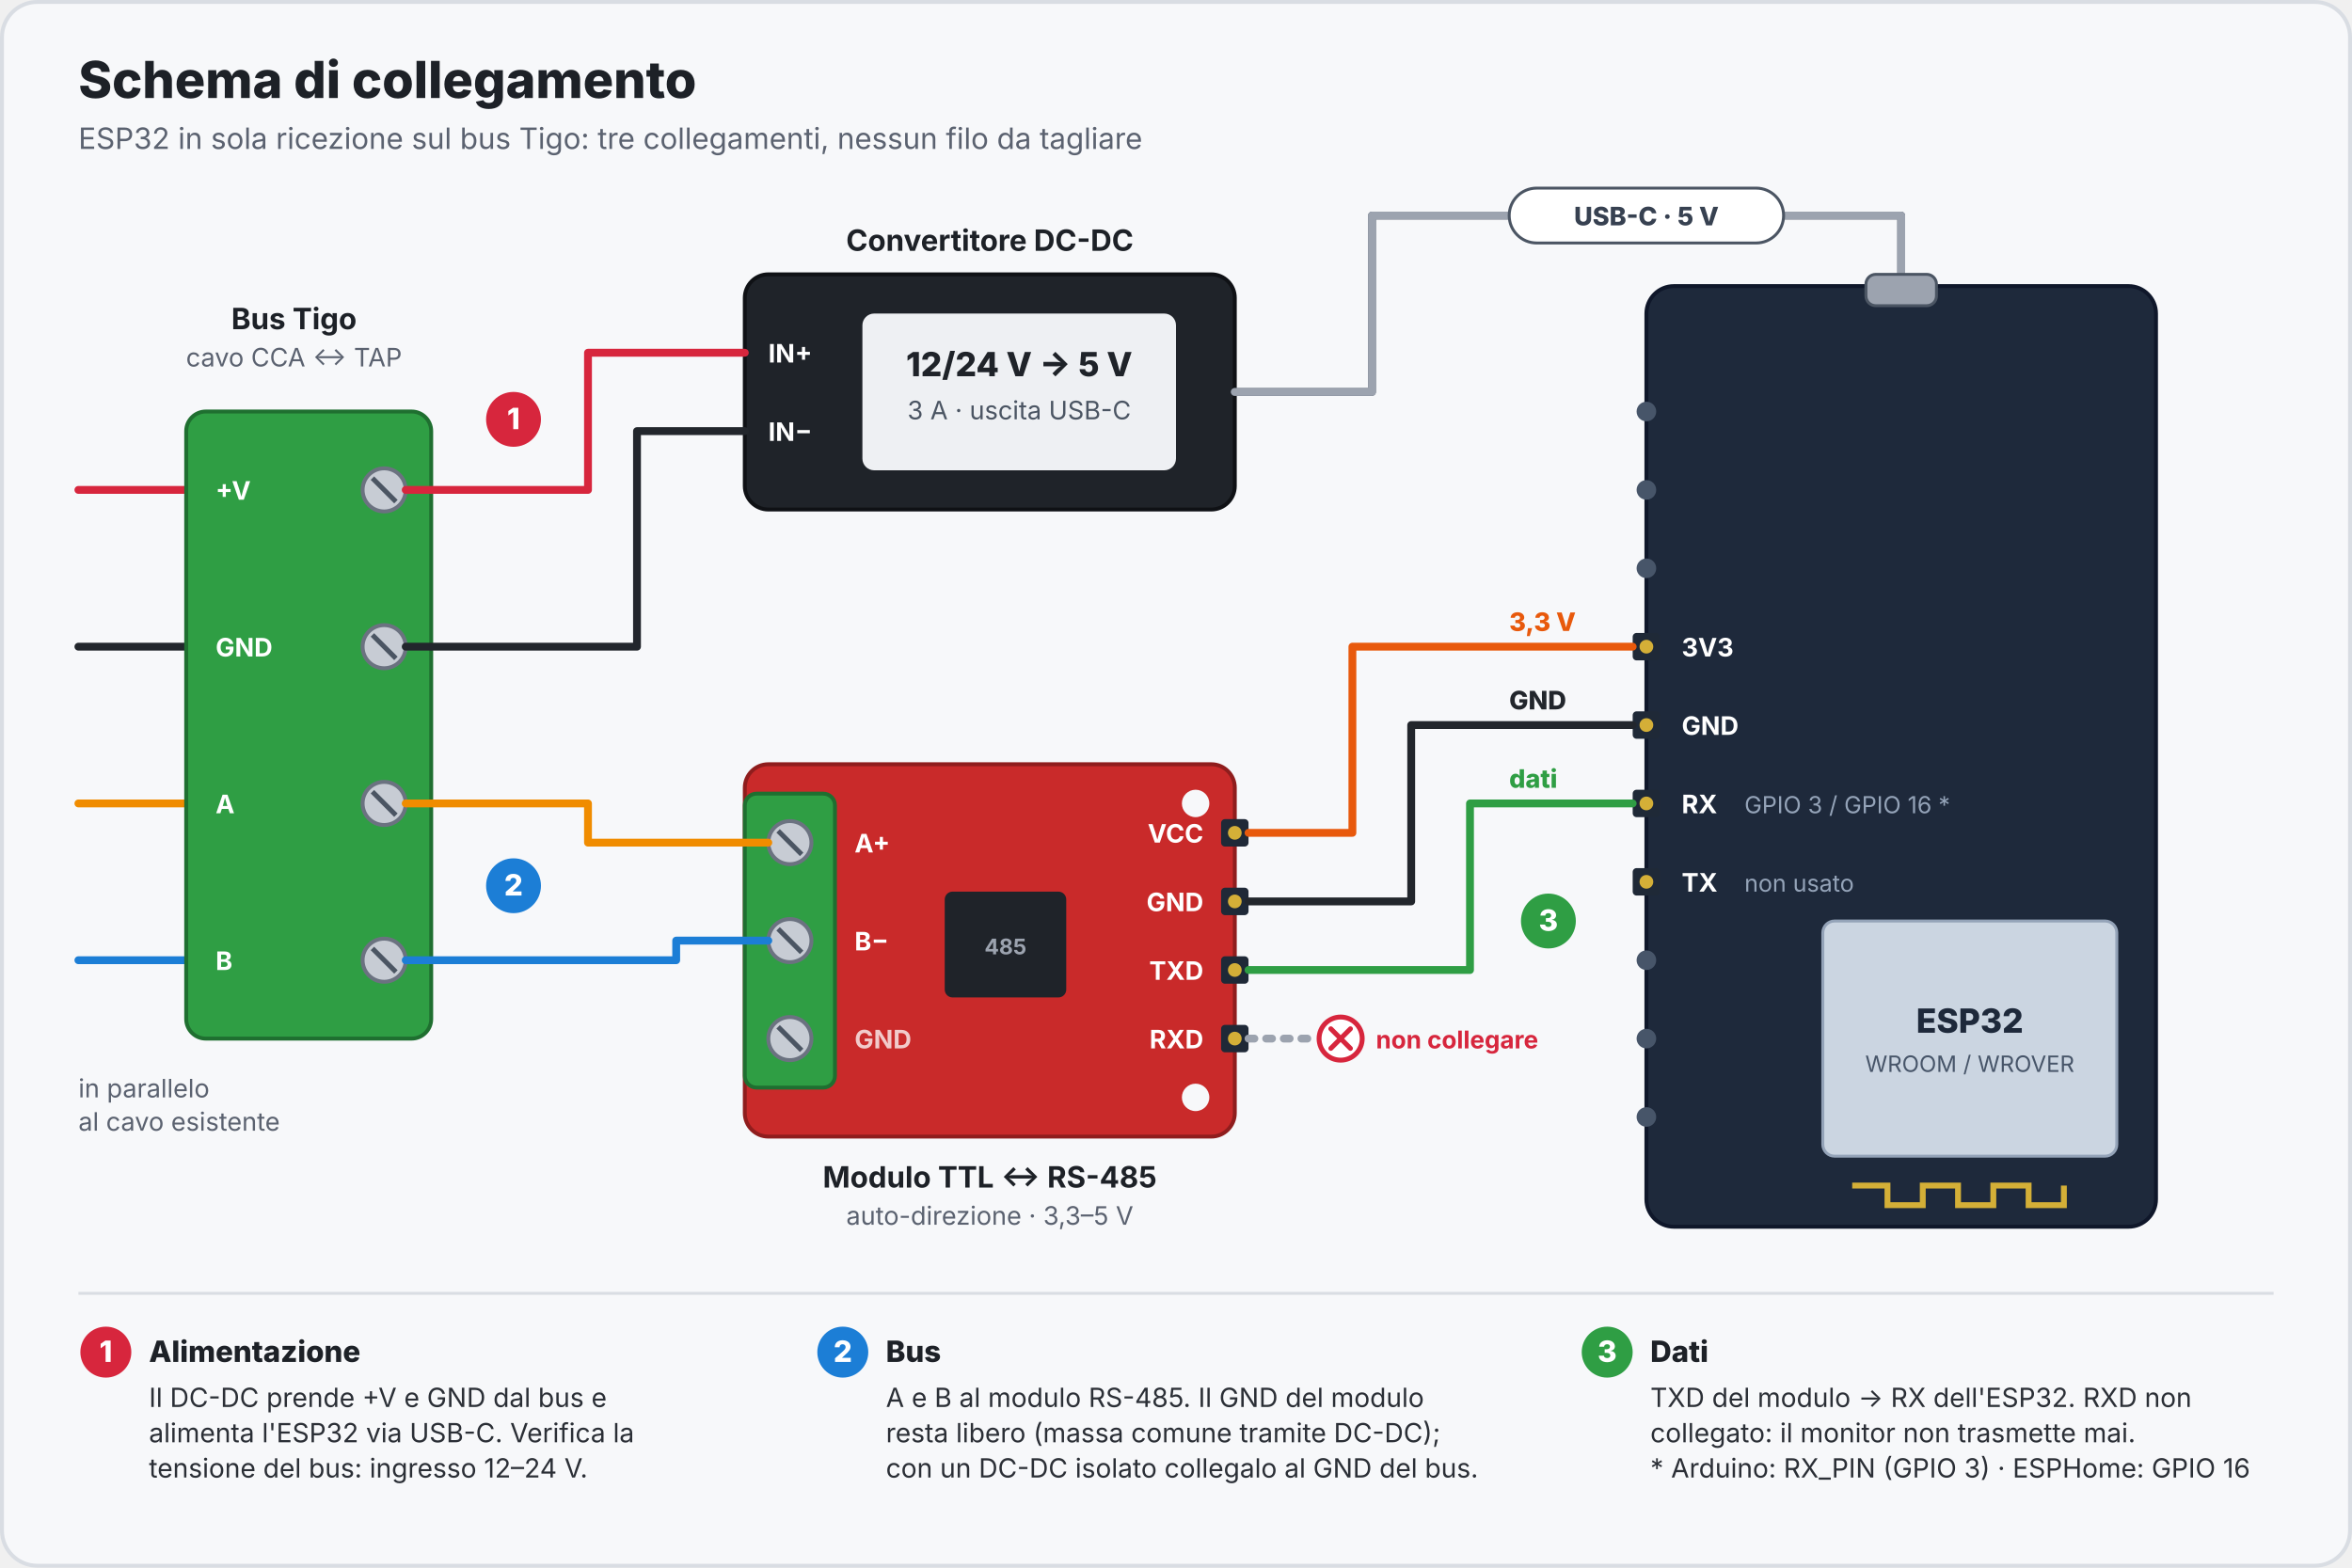
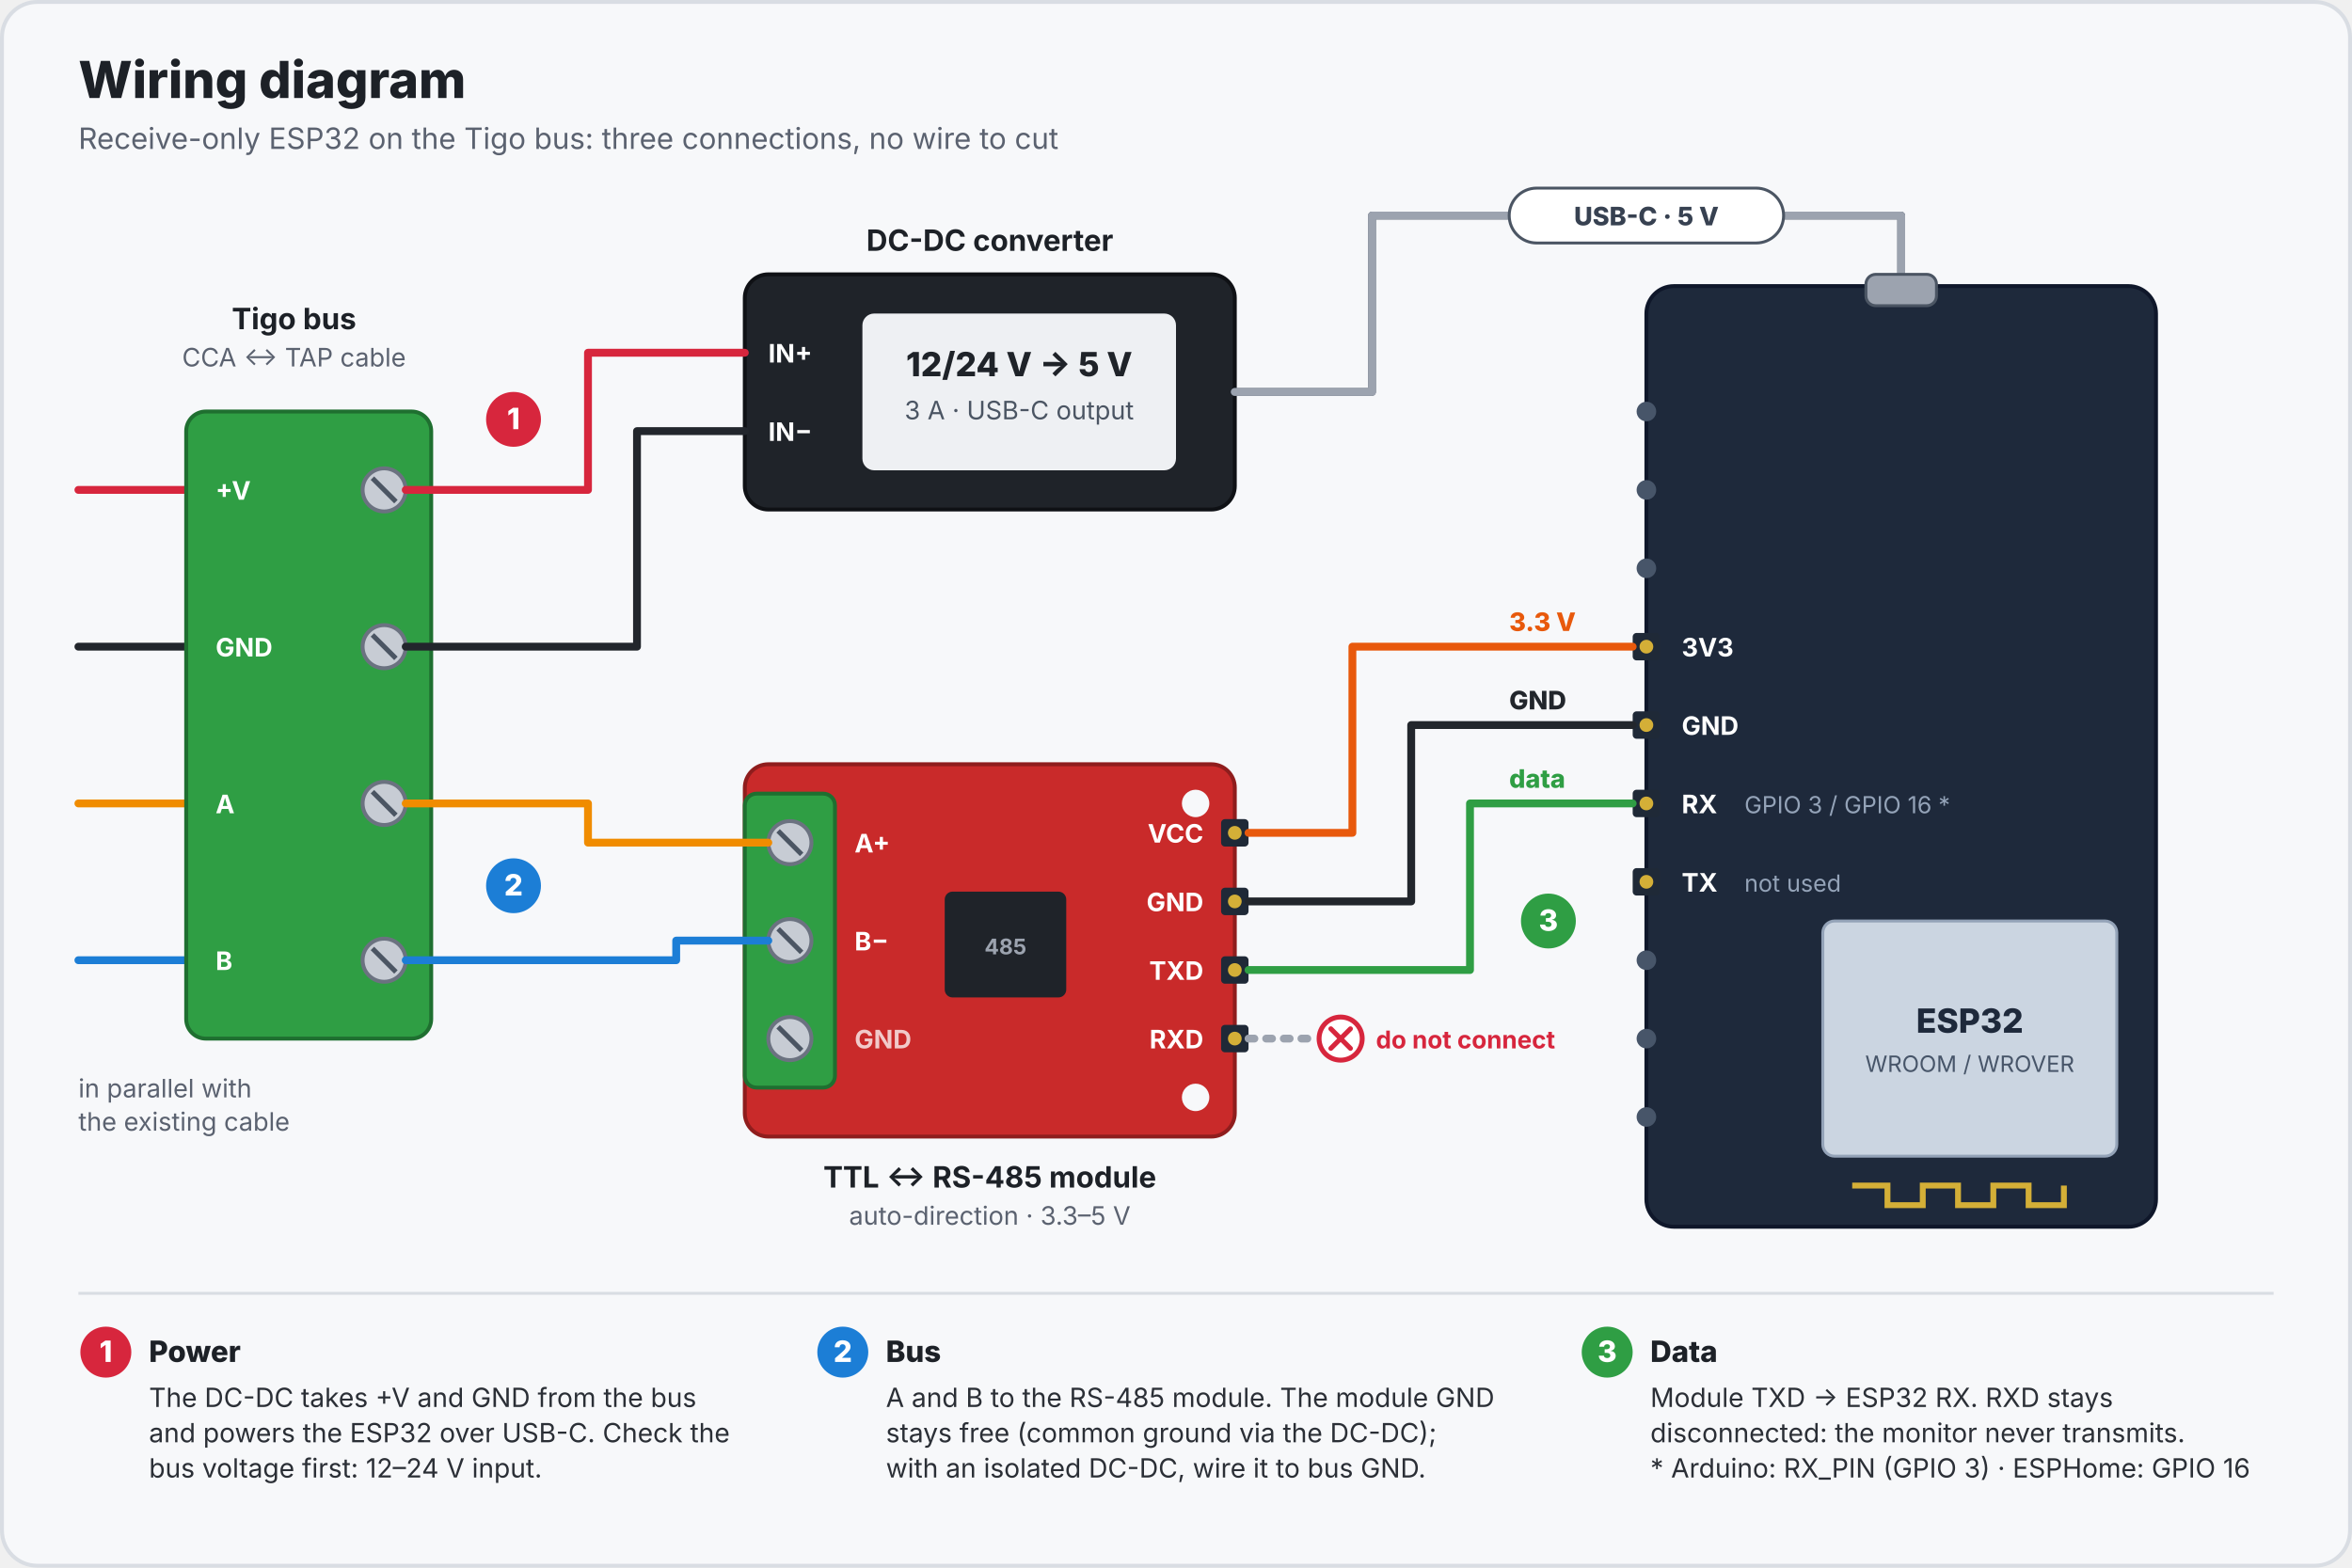
<svg xmlns="http://www.w3.org/2000/svg" viewBox="0 0 1200 800" width="1200" height="800" font-family="Inter, 'Segoe UI', Helvetica, Arial, sans-serif">
  <defs>
    <style>
      .w { fill: none; stroke-width: 4; stroke-linecap: round; stroke-linejoin: round; }
      .lbl { font-size: 15px; font-weight: 700; fill: #1d2127; }
      .sub { font-size: 13px; fill: #5b6270; }
      .pcb { font-size: 13px; font-weight: 700; fill: #ffffff; }
      .pcbr { font-size: 13px; font-weight: 700; fill: #ffffff; text-anchor: end; }
      .tag { font-size: 13px; font-weight: 800; }
      .num { font-size: 15px; font-weight: 800; fill: #ffffff; text-anchor: middle; }
      .leg { font-size: 13.5px; fill: #2b2f36; }
      .legh { font-size: 15px; font-weight: 800; fill: #1d2127; }
    </style>
    <g id="screw">
      <circle r="11" fill="#c7ccd4" stroke="#6b7280" stroke-width="2" />
      <line x1="-6" y1="-6" x2="6" y2="6" stroke="#4b5563" stroke-width="2.5" />
    </g>
    <g id="hpin">
      <rect x="-7" y="-7" width="14" height="14" rx="2" fill="#1f2937" />
      <circle r="3.5" fill="#d4af37" />
    </g>
  </defs>
  <rect x="1" y="1" width="1198" height="798" rx="18" fill="#f7f8fa" stroke="#d9dde3" stroke-width="2" />
-   <text x="40" y="50" font-size="26" font-weight="800" fill="#1d2127">Schema di collegamento</text>
-   <text x="40" y="76" font-size="15" fill="#5b6270">ESP32 in sola ricezione sul bus Tigo: tre collegamenti, nessun filo da tagliare</text>
-   <text x="150" y="168" text-anchor="middle" class="lbl">Bus Tigo</text>
-   <text x="150" y="187" text-anchor="middle" class="sub">cavo CCA ↔ TAP</text>
+   <text x="40" y="50" font-size="26" font-weight="800" fill="#1d2127">Wiring diagram</text>
+   <text x="40" y="76" font-size="15" fill="#5b6270">Receive-only ESP32 on the Tigo bus: three connections, no wire to cut</text>
+   <text x="150" y="168" text-anchor="middle" class="lbl">Tigo bus</text>
+   <text x="150" y="187" text-anchor="middle" class="sub">CCA ↔ TAP cable</text>
  <g class="w" stroke-width="3">
    <path d="M40 250 H95" stroke="#d7263d" />
    <path d="M40 330 H95" stroke="#22262c" />
    <path d="M40 410 H95" stroke="#f08c00" />
    <path d="M40 490 H95" stroke="#1c7ed6" />
  </g>
-   <text x="40" y="560" class="sub">in parallelo</text>
-   <text x="40" y="577" class="sub">al cavo esistente</text>
+   <text x="40" y="560" class="sub">in parallel with</text>
+   <text x="40" y="577" class="sub">the existing cable</text>
  <rect x="95" y="210" width="125" height="320" rx="10" fill="#2f9e44" stroke="#1f6f30" stroke-width="2" />
  <g>
    <text x="110" y="255" class="pcb">+V</text>
    <use href="#screw" x="196" y="250" />
    <text x="110" y="335" class="pcb">GND</text>
    <use href="#screw" x="196" y="330" />
    <text x="110" y="415" class="pcb">A</text>
    <use href="#screw" x="196" y="410" />
    <text x="110" y="495" class="pcb">B</text>
    <use href="#screw" x="196" y="490" />
  </g>
-   <text x="505" y="128" text-anchor="middle" class="lbl">Convertitore DC-DC</text>
+   <text x="505" y="128" text-anchor="middle" class="lbl">DC-DC converter</text>
  <rect x="380" y="140" width="250" height="120" rx="12" fill="#1f2329" stroke="#0f1115" stroke-width="2" />
  <rect x="440" y="160" width="160" height="80" rx="6" fill="#eef0f3" />
  <text x="520" y="192" text-anchor="middle" font-size="17" font-weight="800" fill="#1f2329">12/24 V → 5 V</text>
-   <text x="520" y="214" text-anchor="middle" font-size="13" fill="#4b5563">3 A · uscita USB-C</text>
+   <text x="520" y="214" text-anchor="middle" font-size="13" fill="#4b5563">3 A · USB-C output</text>
  <text x="392" y="185" class="pcb" font-size="12">IN+</text>
  <text x="392" y="225" class="pcb" font-size="12">IN−</text>
  <path class="w" d="M207 250 H300 V180 H380" stroke="#d7263d" />
  <path class="w" d="M207 330 H325 V220 H380" stroke="#22262c" />
  <path class="w" d="M630 200 H700 V110 H970 V146" stroke="#4b5563" stroke-width="8" />
  <path class="w" d="M630 200 H700 V110 H970 V146" stroke="#9ca3af" stroke-width="3" />
  <rect x="770" y="96" width="140" height="28" rx="14" fill="#ffffff" stroke="#4b5563" stroke-width="1.5" />
  <text x="840" y="115" text-anchor="middle" class="tag" fill="#374151">USB-C · 5 V</text>
  <rect x="380" y="390" width="250" height="190" rx="12" fill="#c92a2a" stroke="#8f1d1d" stroke-width="2" />
  <circle cx="610" cy="410" r="7" fill="#f7f8fa" />
  <circle cx="610" cy="560" r="7" fill="#f7f8fa" />
  <rect x="380" y="405" width="46" height="150" rx="6" fill="#2f9e44" stroke="#1f6f30" stroke-width="2" />
  <use href="#screw" x="403" y="430" />
  <use href="#screw" x="403" y="480" />
  <use href="#screw" x="403" y="530" />
  <text x="436" y="435" class="pcb">A+</text>
  <text x="436" y="485" class="pcb">B−</text>
  <text x="436" y="535" class="pcb" opacity="0.75">GND</text>
  <rect x="482" y="455" width="62" height="54" rx="4" fill="#1f2329" />
  <text x="513" y="487" text-anchor="middle" font-size="11" font-weight="700" fill="#9ca3af">485</text>
  <use href="#hpin" x="630" y="425" />
  <use href="#hpin" x="630" y="460" />
  <use href="#hpin" x="630" y="495" />
  <use href="#hpin" x="630" y="530" />
  <text x="614" y="430" class="pcbr">VCC</text>
  <text x="614" y="465" class="pcbr">GND</text>
  <text x="614" y="500" class="pcbr">TXD</text>
  <text x="614" y="535" class="pcbr">RXD</text>
-   <text x="505" y="606" text-anchor="middle" class="lbl">Modulo TTL ↔ RS-485</text>
-   <text x="505" y="625" text-anchor="middle" class="sub">auto-direzione · 3,3–5 V</text>
+   <text x="505" y="606" text-anchor="middle" class="lbl">TTL ↔ RS-485 module</text>
+   <text x="505" y="625" text-anchor="middle" class="sub">auto-direction · 3.3–5 V</text>
  <path class="w" d="M207 410 H300 V430 H392" stroke="#f08c00" />
  <path class="w" d="M207 490 H345 V480 H392" stroke="#1c7ed6" />
  <rect x="840" y="146" width="260" height="480" rx="14" fill="#1e293b" stroke="#0f172a" stroke-width="2" />
  <rect x="952" y="140" width="36" height="16" rx="5" fill="#9ca3af" stroke="#4b5563" stroke-width="1.5" />
  <g fill="#475569">
    <circle cx="840" cy="210" r="5" />
    <circle cx="840" cy="250" r="5" />
    <circle cx="840" cy="290" r="5" />
    <circle cx="840" cy="490" r="5" />
    <circle cx="840" cy="530" r="5" />
    <circle cx="840" cy="570" r="5" />
  </g>
  <use href="#hpin" x="840" y="330" />
  <use href="#hpin" x="840" y="370" />
  <use href="#hpin" x="840" y="410" />
  <use href="#hpin" x="840" y="450" />
  <text x="858" y="335" class="pcb">3V3</text>
  <text x="858" y="375" class="pcb">GND</text>
  <text x="858" y="415" class="pcb">RX</text>
  <text x="858" y="455" class="pcb">TX</text>
  <text x="890" y="415" font-size="12" fill="#94a3b8">GPIO 3 / GPIO 16 *</text>
-   <text x="890" y="455" font-size="12" fill="#94a3b8">non usato</text>
+   <text x="890" y="455" font-size="12" fill="#94a3b8">not used</text>
  <rect x="930" y="470" width="150" height="120" rx="6" fill="#cbd5e1" stroke="#94a3b8" stroke-width="1.5" />
  <text x="1005" y="527" text-anchor="middle" font-size="17" font-weight="800" fill="#1e293b">ESP32</text>
  <text x="1005" y="547" text-anchor="middle" font-size="11.5" fill="#475569">WROOM / WROVER</text>
  <path d="M945 605 h18 v10 h18 v-10 h18 v10 h18 v-10 h18 v10 h18 v-10" fill="none" stroke="#d4af37" stroke-width="3" />
  <path class="w" d="M637 425 H690 V330 H833" stroke="#e8590c" />
  <path class="w" d="M637 460 H720 V370 H833" stroke="#22262c" />
  <path class="w" d="M637 495 H750 V410 H833" stroke="#2f9e44" />
-   <text x="770" y="322" class="tag" fill="#e8590c">3,3 V</text>
+   <text x="770" y="322" class="tag" fill="#e8590c">3.3 V</text>
  <text x="770" y="362" class="tag" fill="#22262c">GND</text>
-   <text x="770" y="402" class="tag" fill="#2f9e44">dati</text>
+   <text x="770" y="402" class="tag" fill="#2f9e44">data</text>
  <path class="w" d="M637 530 H668" stroke="#9ca3af" stroke-dasharray="3 6" />
  <g transform="translate(684 530)">
    <circle r="11" fill="#ffffff" stroke="#d7263d" stroke-width="2.5" />
    <path d="M-5 -5 L5 5 M5 -5 L-5 5" stroke="#d7263d" stroke-width="2.5" stroke-linecap="round" />
  </g>
-   <text x="702" y="535" font-size="12.5" font-weight="700" fill="#d7263d">non collegare</text>
+   <text x="702" y="535" font-size="12.5" font-weight="700" fill="#d7263d">do not connect</text>
  <g>
    <circle cx="262" cy="214" r="14" fill="#d7263d" />
    <text x="262" y="219" class="num">1</text>
    <circle cx="262" cy="452" r="14" fill="#1c7ed6" />
    <text x="262" y="457" class="num">2</text>
    <circle cx="790" cy="470" r="14" fill="#2f9e44" />
    <text x="790" y="475" class="num">3</text>
  </g>
  <line x1="40" y1="660" x2="1160" y2="660" stroke="#d9dde3" stroke-width="1.5" />
  <g>
    <circle cx="54" cy="690" r="13" fill="#d7263d" />
    <text x="54" y="695" class="num">1</text>
-     <text x="76" y="695" class="legh">Alimentazione</text>
-     <text x="76" y="718" class="leg">Il DC-DC prende +V e GND dal bus e</text>
-     <text x="76" y="736" class="leg">alimenta l'ESP32 via USB-C. Verifica la</text>
-     <text x="76" y="754" class="leg">tensione del bus: ingresso 12–24 V.</text>
+     <text x="76" y="695" class="legh">Power</text>
+     <text x="76" y="718" class="leg">The DC-DC takes +V and GND from the bus</text>
+     <text x="76" y="736" class="leg">and powers the ESP32 over USB-C. Check the</text>
+     <text x="76" y="754" class="leg">bus voltage first: 12–24 V input.</text>
  </g>
  <g>
    <circle cx="430" cy="690" r="13" fill="#1c7ed6" />
    <text x="430" y="695" class="num">2</text>
    <text x="452" y="695" class="legh">Bus</text>
-     <text x="452" y="718" class="leg">A e B al modulo RS-485. Il GND del modulo</text>
-     <text x="452" y="736" class="leg">resta libero (massa comune tramite DC-DC);</text>
-     <text x="452" y="754" class="leg">con un DC-DC isolato collegalo al GND del bus.</text>
+     <text x="452" y="718" class="leg">A and B to the RS-485 module. The module GND</text>
+     <text x="452" y="736" class="leg">stays free (common ground via the DC-DC);</text>
+     <text x="452" y="754" class="leg">with an isolated DC-DC, wire it to bus GND.</text>
  </g>
  <g>
    <circle cx="820" cy="690" r="13" fill="#2f9e44" />
    <text x="820" y="695" class="num">3</text>
-     <text x="842" y="695" class="legh">Dati</text>
-     <text x="842" y="718" class="leg">TXD del modulo → RX dell'ESP32. RXD non</text>
-     <text x="842" y="736" class="leg">collegato: il monitor non trasmette mai.</text>
+     <text x="842" y="695" class="legh">Data</text>
+     <text x="842" y="718" class="leg">Module TXD → ESP32 RX. RXD stays</text>
+     <text x="842" y="736" class="leg">disconnected: the monitor never transmits.</text>
    <text x="842" y="754" class="leg">* Arduino: RX_PIN (GPIO 3) · ESPHome: GPIO 16</text>
  </g>
</svg>
